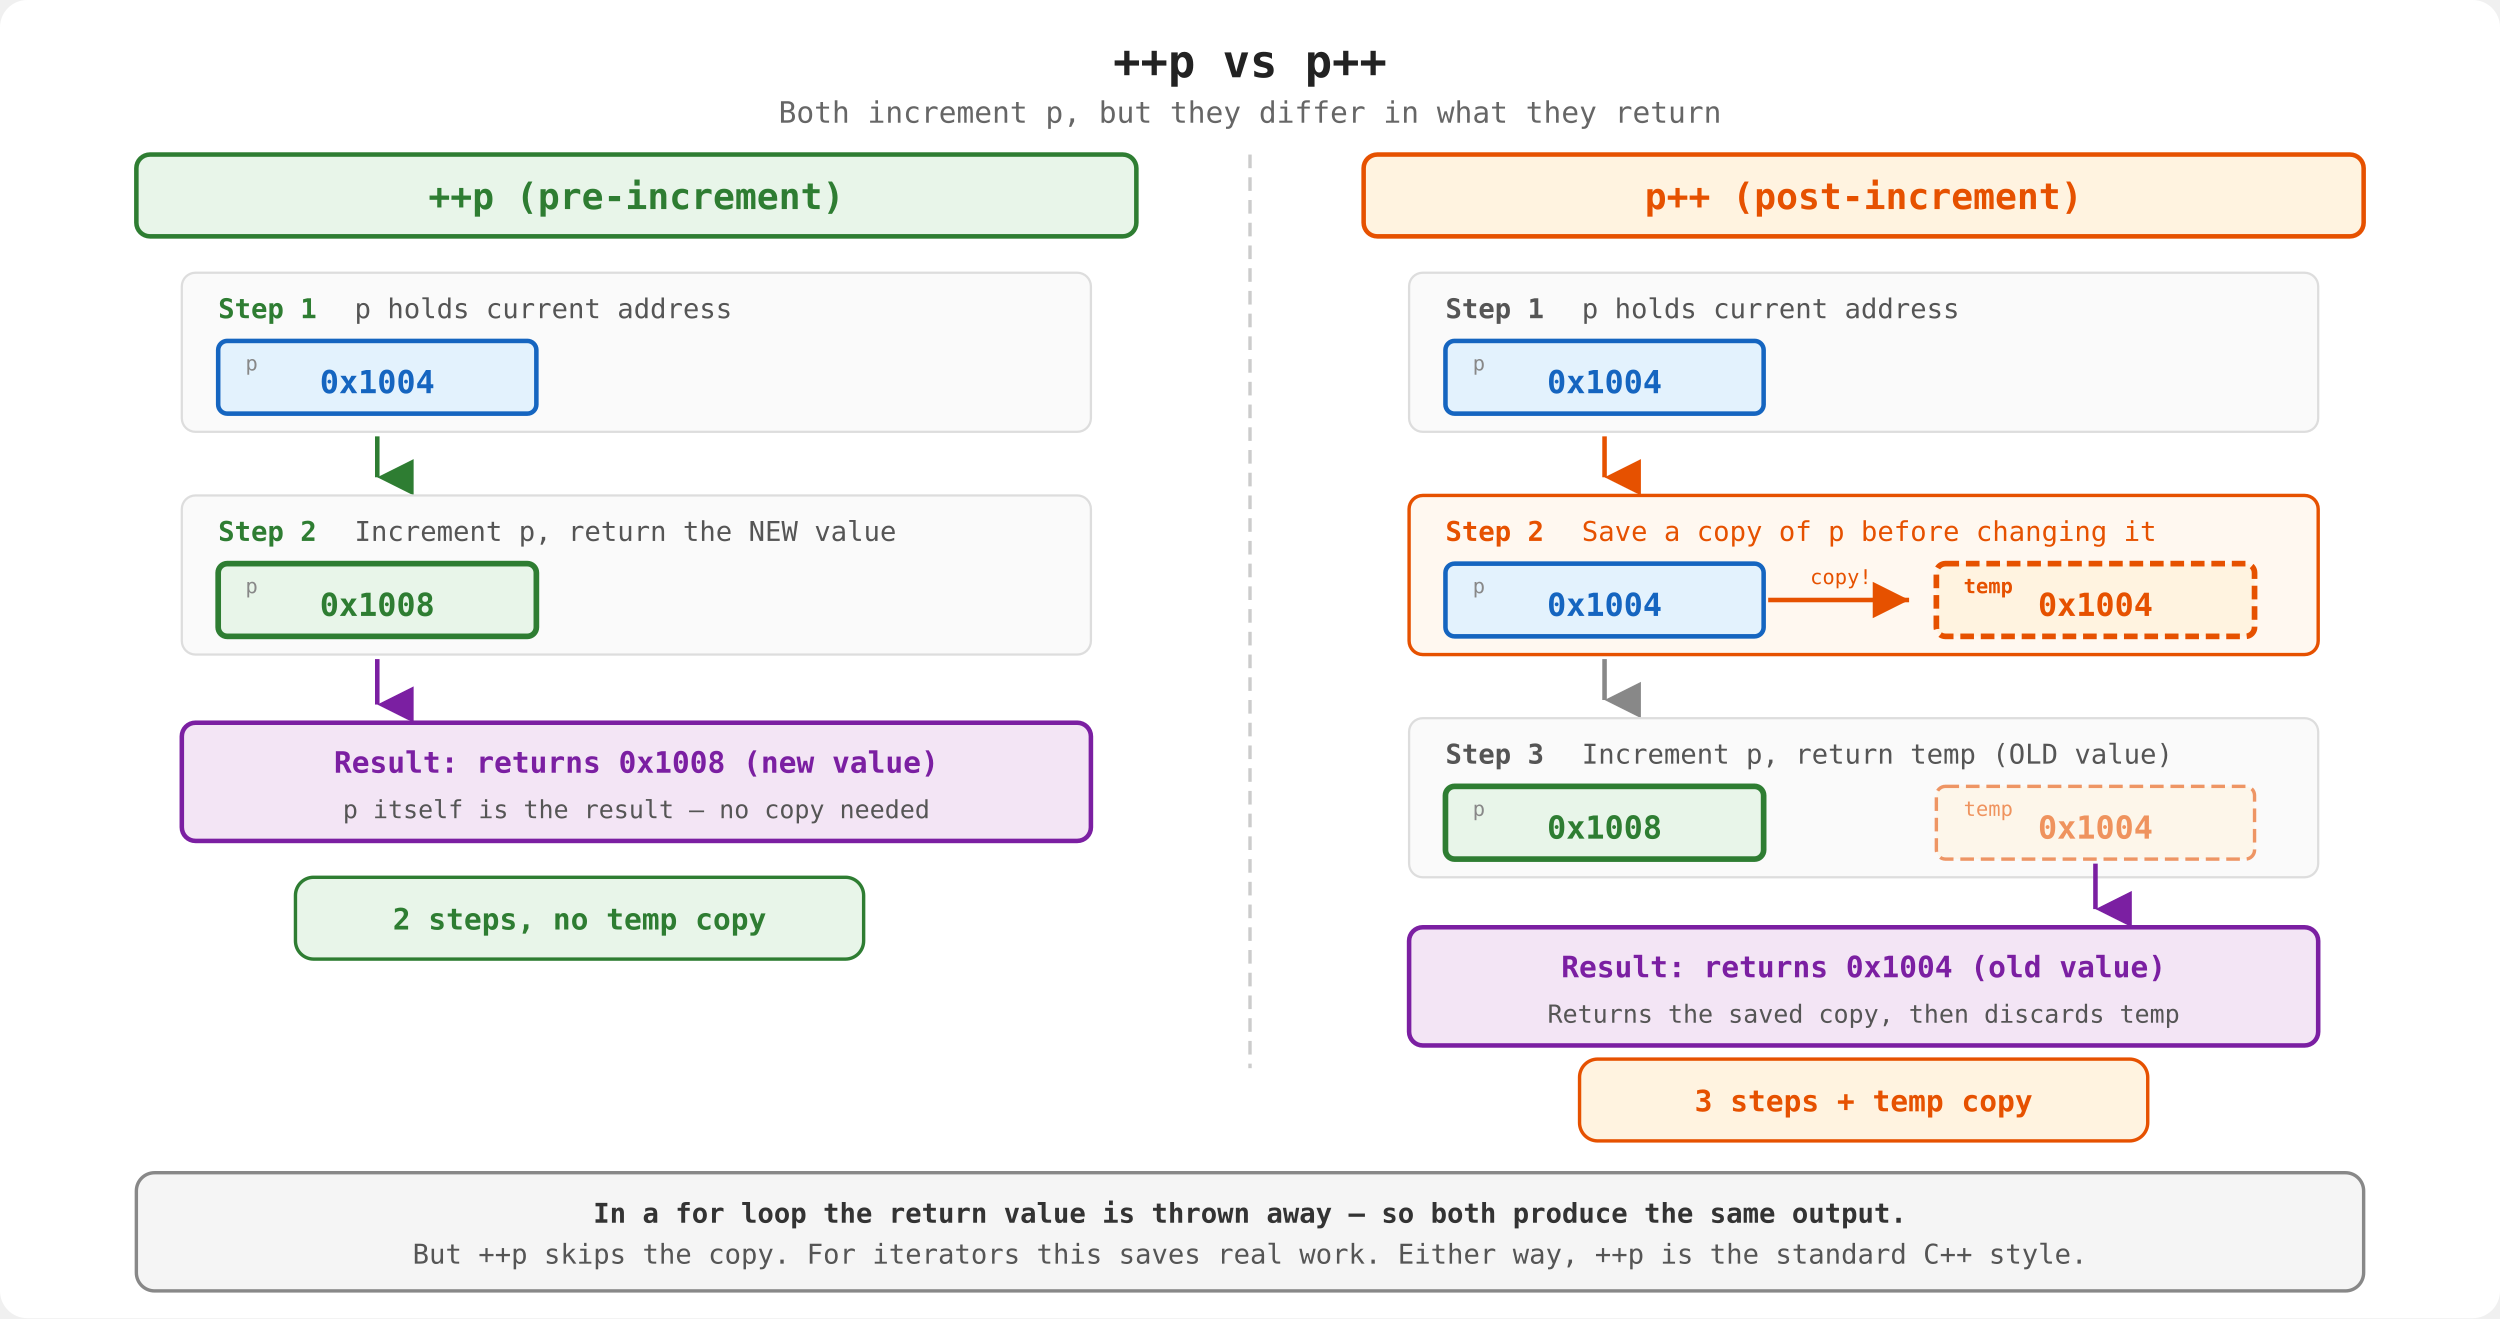
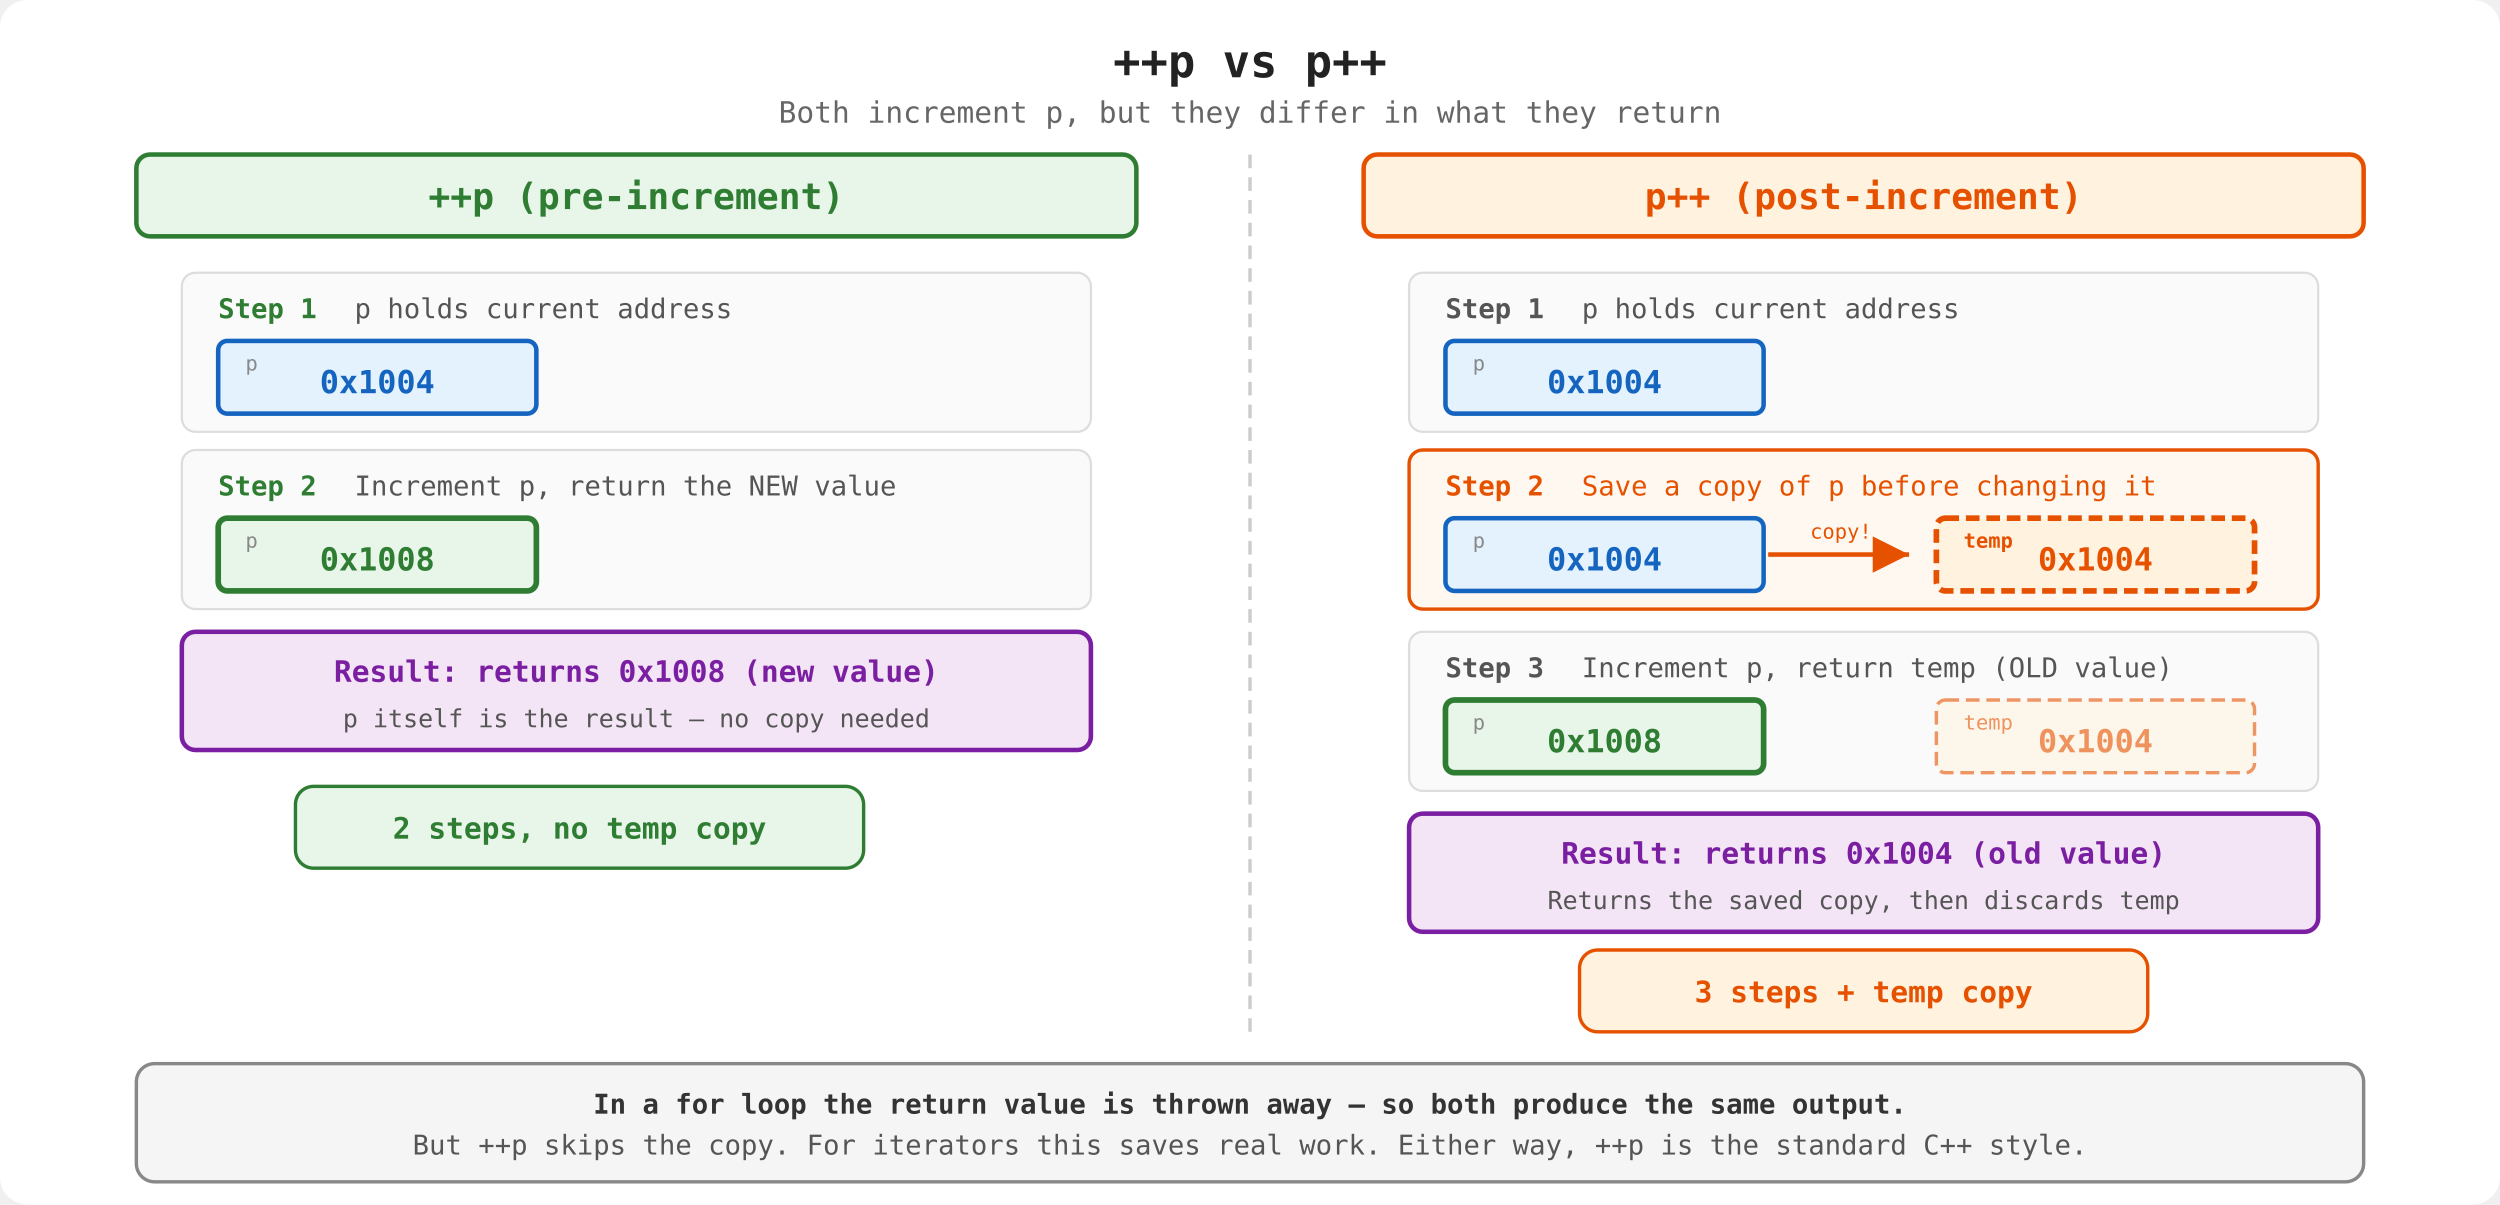
- <svg xmlns="http://www.w3.org/2000/svg" viewBox="0 0 1100 580">
-   <rect width="1100" height="580" fill="#fff" rx="12" />
+ <svg xmlns="http://www.w3.org/2000/svg" viewBox="0 0 1100 530">
+   <rect width="1100" height="530" fill="#fff" rx="12" />
  <defs>
-     <marker id="arrowDown" viewBox="0 0 10 10" refX="5" refY="10" markerWidth="8" markerHeight="8" orient="auto">
-       <path d="M 0 0 L 5 10 L 10 0 z" fill="#888" />
-     </marker>
-     <marker id="arrowDownGreen" viewBox="0 0 10 10" refX="5" refY="10" markerWidth="8" markerHeight="8" orient="auto">
-       <path d="M 0 0 L 5 10 L 10 0 z" fill="#2e7d32" />
-     </marker>
-     <marker id="arrowDownOrange" viewBox="0 0 10 10" refX="5" refY="10" markerWidth="8" markerHeight="8" orient="auto">
-       <path d="M 0 0 L 5 10 L 10 0 z" fill="#e65100" />
-     </marker>
    <marker id="arrowRight" viewBox="0 0 10 10" refX="10" refY="5" markerWidth="8" markerHeight="8" orient="auto">
      <path d="M 0 0 L 10 5 L 0 10 z" fill="#e65100" />
-     </marker>
-     <marker id="arrowDownPurple" viewBox="0 0 10 10" refX="5" refY="10" markerWidth="8" markerHeight="8" orient="auto">
-       <path d="M 0 0 L 5 10 L 10 0 z" fill="#7b1fa2" />
    </marker>
  </defs>
  <text x="550" y="34" text-anchor="middle" font-family="Consolas, monospace" font-size="20" font-weight="bold" fill="#222">
    ++p  vs  p++
  </text>
  <text x="550" y="54" text-anchor="middle" font-family="Consolas, monospace" font-size="13" fill="#666">
    Both increment p, but they differ in what they return
  </text>
-   <line x1="550" y1="68" x2="550" y2="470" stroke="#ccc" stroke-width="1.5" stroke-dasharray="6,4" />
+   <line x1="550" y1="68" x2="550" y2="455" stroke="#ccc" stroke-width="1.5" stroke-dasharray="6,4" />
  <rect x="60" y="68" width="440" height="36" rx="6" fill="#e8f5e9" stroke="#2e7d32" stroke-width="2" />
  <text x="280" y="92" text-anchor="middle" font-family="Consolas, monospace" font-size="16" font-weight="bold" fill="#2e7d32">++p  (pre-increment)</text>
  <rect x="80" y="120" width="400" height="70" rx="6" fill="#fafafa" stroke="#ddd" stroke-width="1" />
  <text x="96" y="140" font-family="Consolas, monospace" font-size="12" font-weight="bold" fill="#2e7d32">Step 1</text>
  <text x="156" y="140" font-family="Consolas, monospace" font-size="12" fill="#555">p holds current address</text>
  <rect x="96" y="150" width="140" height="32" rx="4" fill="#e3f2fd" stroke="#1565c0" stroke-width="2" />
  <text x="108" y="163" font-family="Consolas, monospace" font-size="9" fill="#888">p</text>
  <text x="166" y="173" text-anchor="middle" font-family="Consolas, monospace" font-size="14" font-weight="bold" fill="#1565c0">0x1004</text>
-   <line x1="166" y1="192" x2="166" y2="210" stroke="#2e7d32" stroke-width="2" marker-end="url(#arrowDownGreen)" />
-   <rect x="80" y="218" width="400" height="70" rx="6" fill="#fafafa" stroke="#ddd" stroke-width="1" />
-   <text x="96" y="238" font-family="Consolas, monospace" font-size="12" font-weight="bold" fill="#2e7d32">Step 2</text>
-   <text x="156" y="238" font-family="Consolas, monospace" font-size="12" fill="#555">Increment p, return the NEW value</text>
-   <rect x="96" y="248" width="140" height="32" rx="4" fill="#e8f5e9" stroke="#2e7d32" stroke-width="2.5" />
-   <text x="108" y="261" font-family="Consolas, monospace" font-size="9" fill="#888">p</text>
-   <text x="166" y="271" text-anchor="middle" font-family="Consolas, monospace" font-size="14" font-weight="bold" fill="#2e7d32">0x1008</text>
-   <line x1="166" y1="290" x2="166" y2="310" stroke="#7b1fa2" stroke-width="2" marker-end="url(#arrowDownPurple)" />
-   <rect x="80" y="318" width="400" height="52" rx="6" fill="#f3e5f5" stroke="#7b1fa2" stroke-width="2" />
-   <text x="280" y="340" text-anchor="middle" font-family="Consolas, monospace" font-size="13" font-weight="bold" fill="#7b1fa2">Result:  returns 0x1008  (new value)</text>
-   <text x="280" y="360" text-anchor="middle" font-family="Consolas, monospace" font-size="11" fill="#555">p itself is the result — no copy needed</text>
-   <rect x="130" y="386" width="250" height="36" rx="8" fill="#e8f5e9" stroke="#2e7d32" stroke-width="1.5" />
-   <text x="255" y="409" text-anchor="middle" font-family="Consolas, monospace" font-size="13" font-weight="bold" fill="#2e7d32">2 steps, no temp copy</text>
+   <rect x="80" y="198" width="400" height="70" rx="6" fill="#fafafa" stroke="#ddd" stroke-width="1" />
+   <text x="96" y="218" font-family="Consolas, monospace" font-size="12" font-weight="bold" fill="#2e7d32">Step 2</text>
+   <text x="156" y="218" font-family="Consolas, monospace" font-size="12" fill="#555">Increment p, return the NEW value</text>
+   <rect x="96" y="228" width="140" height="32" rx="4" fill="#e8f5e9" stroke="#2e7d32" stroke-width="2.5" />
+   <text x="108" y="241" font-family="Consolas, monospace" font-size="9" fill="#888">p</text>
+   <text x="166" y="251" text-anchor="middle" font-family="Consolas, monospace" font-size="14" font-weight="bold" fill="#2e7d32">0x1008</text>
+   <rect x="80" y="278" width="400" height="52" rx="6" fill="#f3e5f5" stroke="#7b1fa2" stroke-width="2" />
+   <text x="280" y="300" text-anchor="middle" font-family="Consolas, monospace" font-size="13" font-weight="bold" fill="#7b1fa2">Result:  returns 0x1008  (new value)</text>
+   <text x="280" y="320" text-anchor="middle" font-family="Consolas, monospace" font-size="11" fill="#555">p itself is the result — no copy needed</text>
+   <rect x="130" y="346" width="250" height="36" rx="8" fill="#e8f5e9" stroke="#2e7d32" stroke-width="1.5" />
+   <text x="255" y="369" text-anchor="middle" font-family="Consolas, monospace" font-size="13" font-weight="bold" fill="#2e7d32">2 steps, no temp copy</text>
  <rect x="600" y="68" width="440" height="36" rx="6" fill="#fff3e0" stroke="#e65100" stroke-width="2" />
  <text x="820" y="92" text-anchor="middle" font-family="Consolas, monospace" font-size="16" font-weight="bold" fill="#e65100">p++  (post-increment)</text>
  <rect x="620" y="120" width="400" height="70" rx="6" fill="#fafafa" stroke="#ddd" stroke-width="1" />
  <text x="636" y="140" font-family="Consolas, monospace" font-size="12" font-weight="bold" fill="#555">Step 1</text>
  <text x="696" y="140" font-family="Consolas, monospace" font-size="12" fill="#555">p holds current address</text>
  <rect x="636" y="150" width="140" height="32" rx="4" fill="#e3f2fd" stroke="#1565c0" stroke-width="2" />
  <text x="648" y="163" font-family="Consolas, monospace" font-size="9" fill="#888">p</text>
  <text x="706" y="173" text-anchor="middle" font-family="Consolas, monospace" font-size="14" font-weight="bold" fill="#1565c0">0x1004</text>
-   <line x1="706" y1="192" x2="706" y2="210" stroke="#e65100" stroke-width="2" marker-end="url(#arrowDownOrange)" />
-   <rect x="620" y="218" width="400" height="70" rx="6" fill="#fff8f0" stroke="#e65100" stroke-width="1.5" />
-   <text x="636" y="238" font-family="Consolas, monospace" font-size="12" font-weight="bold" fill="#e65100">Step 2</text>
-   <text x="696" y="238" font-family="Consolas, monospace" font-size="12" fill="#e65100">Save a copy of p before changing it</text>
-   <rect x="636" y="248" width="140" height="32" rx="4" fill="#e3f2fd" stroke="#1565c0" stroke-width="2" />
-   <text x="648" y="261" font-family="Consolas, monospace" font-size="9" fill="#888">p</text>
-   <text x="706" y="271" text-anchor="middle" font-family="Consolas, monospace" font-size="14" font-weight="bold" fill="#1565c0">0x1004</text>
-   <line x1="778" y1="264" x2="840" y2="264" stroke="#e65100" stroke-width="2" marker-end="url(#arrowRight)" />
-   <text x="810" y="257" text-anchor="middle" font-family="Consolas, monospace" font-size="9" fill="#e65100">copy!</text>
-   <rect x="852" y="248" width="140" height="32" rx="4" fill="#fff3e0" stroke="#e65100" stroke-width="2.5" stroke-dasharray="6,3" />
-   <text x="864" y="261" font-family="Consolas, monospace" font-size="9" fill="#e65100" font-weight="bold">temp</text>
-   <text x="922" y="271" text-anchor="middle" font-family="Consolas, monospace" font-size="14" font-weight="bold" fill="#e65100">0x1004</text>
-   <line x1="706" y1="290" x2="706" y2="308" stroke="#888" stroke-width="2" marker-end="url(#arrowDown)" />
-   <rect x="620" y="316" width="400" height="70" rx="6" fill="#fafafa" stroke="#ddd" stroke-width="1" />
-   <text x="636" y="336" font-family="Consolas, monospace" font-size="12" font-weight="bold" fill="#555">Step 3</text>
-   <text x="696" y="336" font-family="Consolas, monospace" font-size="12" fill="#555">Increment p, return temp (OLD value)</text>
-   <rect x="636" y="346" width="140" height="32" rx="4" fill="#e8f5e9" stroke="#2e7d32" stroke-width="2.5" />
-   <text x="648" y="359" font-family="Consolas, monospace" font-size="9" fill="#888">p</text>
-   <text x="706" y="369" text-anchor="middle" font-family="Consolas, monospace" font-size="14" font-weight="bold" fill="#2e7d32">0x1008</text>
-   <rect x="852" y="346" width="140" height="32" rx="4" fill="#fff3e0" stroke="#e65100" stroke-width="1.5" stroke-dasharray="6,3" opacity="0.6" />
-   <text x="864" y="359" font-family="Consolas, monospace" font-size="9" fill="#e65100" opacity="0.6">temp</text>
-   <text x="922" y="369" text-anchor="middle" font-family="Consolas, monospace" font-size="14" font-weight="bold" fill="#e65100" opacity="0.6">0x1004</text>
-   <line x1="922" y1="380" x2="922" y2="400" stroke="#7b1fa2" stroke-width="2" marker-end="url(#arrowDownPurple)" />
-   <rect x="620" y="408" width="400" height="52" rx="6" fill="#f3e5f5" stroke="#7b1fa2" stroke-width="2" />
-   <text x="820" y="430" text-anchor="middle" font-family="Consolas, monospace" font-size="13" font-weight="bold" fill="#7b1fa2">Result:  returns 0x1004  (old value)</text>
-   <text x="820" y="450" text-anchor="middle" font-family="Consolas, monospace" font-size="11" fill="#555">Returns the saved copy, then discards temp</text>
-   <rect x="695" y="466" width="250" height="36" rx="8" fill="#fff3e0" stroke="#e65100" stroke-width="1.5" />
-   <text x="820" y="489" text-anchor="middle" font-family="Consolas, monospace" font-size="13" font-weight="bold" fill="#e65100">3 steps + temp copy</text>
-   <rect x="60" y="516" width="980" height="52" rx="8" fill="#f5f5f5" stroke="#888" stroke-width="1.5" />
-   <text x="550" y="538" text-anchor="middle" font-family="Consolas, monospace" font-size="12" font-weight="bold" fill="#333">
+   <rect x="620" y="198" width="400" height="70" rx="6" fill="#fff8f0" stroke="#e65100" stroke-width="1.5" />
+   <text x="636" y="218" font-family="Consolas, monospace" font-size="12" font-weight="bold" fill="#e65100">Step 2</text>
+   <text x="696" y="218" font-family="Consolas, monospace" font-size="12" fill="#e65100">Save a copy of p before changing it</text>
+   <rect x="636" y="228" width="140" height="32" rx="4" fill="#e3f2fd" stroke="#1565c0" stroke-width="2" />
+   <text x="648" y="241" font-family="Consolas, monospace" font-size="9" fill="#888">p</text>
+   <text x="706" y="251" text-anchor="middle" font-family="Consolas, monospace" font-size="14" font-weight="bold" fill="#1565c0">0x1004</text>
+   <line x1="778" y1="244" x2="840" y2="244" stroke="#e65100" stroke-width="2" marker-end="url(#arrowRight)" />
+   <text x="810" y="237" text-anchor="middle" font-family="Consolas, monospace" font-size="9" fill="#e65100">copy!</text>
+   <rect x="852" y="228" width="140" height="32" rx="4" fill="#fff3e0" stroke="#e65100" stroke-width="2.5" stroke-dasharray="6,3" />
+   <text x="864" y="241" font-family="Consolas, monospace" font-size="9" fill="#e65100" font-weight="bold">temp</text>
+   <text x="922" y="251" text-anchor="middle" font-family="Consolas, monospace" font-size="14" font-weight="bold" fill="#e65100">0x1004</text>
+   <rect x="620" y="278" width="400" height="70" rx="6" fill="#fafafa" stroke="#ddd" stroke-width="1" />
+   <text x="636" y="298" font-family="Consolas, monospace" font-size="12" font-weight="bold" fill="#555">Step 3</text>
+   <text x="696" y="298" font-family="Consolas, monospace" font-size="12" fill="#555">Increment p, return temp (OLD value)</text>
+   <rect x="636" y="308" width="140" height="32" rx="4" fill="#e8f5e9" stroke="#2e7d32" stroke-width="2.5" />
+   <text x="648" y="321" font-family="Consolas, monospace" font-size="9" fill="#888">p</text>
+   <text x="706" y="331" text-anchor="middle" font-family="Consolas, monospace" font-size="14" font-weight="bold" fill="#2e7d32">0x1008</text>
+   <rect x="852" y="308" width="140" height="32" rx="4" fill="#fff3e0" stroke="#e65100" stroke-width="1.5" stroke-dasharray="6,3" opacity="0.6" />
+   <text x="864" y="321" font-family="Consolas, monospace" font-size="9" fill="#e65100" opacity="0.6">temp</text>
+   <text x="922" y="331" text-anchor="middle" font-family="Consolas, monospace" font-size="14" font-weight="bold" fill="#e65100" opacity="0.6">0x1004</text>
+   <rect x="620" y="358" width="400" height="52" rx="6" fill="#f3e5f5" stroke="#7b1fa2" stroke-width="2" />
+   <text x="820" y="380" text-anchor="middle" font-family="Consolas, monospace" font-size="13" font-weight="bold" fill="#7b1fa2">Result:  returns 0x1004  (old value)</text>
+   <text x="820" y="400" text-anchor="middle" font-family="Consolas, monospace" font-size="11" fill="#555">Returns the saved copy, then discards temp</text>
+   <rect x="695" y="418" width="250" height="36" rx="8" fill="#fff3e0" stroke="#e65100" stroke-width="1.5" />
+   <text x="820" y="441" text-anchor="middle" font-family="Consolas, monospace" font-size="13" font-weight="bold" fill="#e65100">3 steps + temp copy</text>
+   <rect x="60" y="468" width="980" height="52" rx="8" fill="#f5f5f5" stroke="#888" stroke-width="1.5" />
+   <text x="550" y="490" text-anchor="middle" font-family="Consolas, monospace" font-size="12" font-weight="bold" fill="#333">
    In a for loop the return value is thrown away — so both produce the same output.
  </text>
-   <text x="550" y="556" text-anchor="middle" font-family="Consolas, monospace" font-size="12" fill="#555">
+   <text x="550" y="508" text-anchor="middle" font-family="Consolas, monospace" font-size="12" fill="#555">
    But ++p skips the copy.  For iterators this saves real work.  Either way, ++p is the standard C++ style.
  </text>
</svg>
